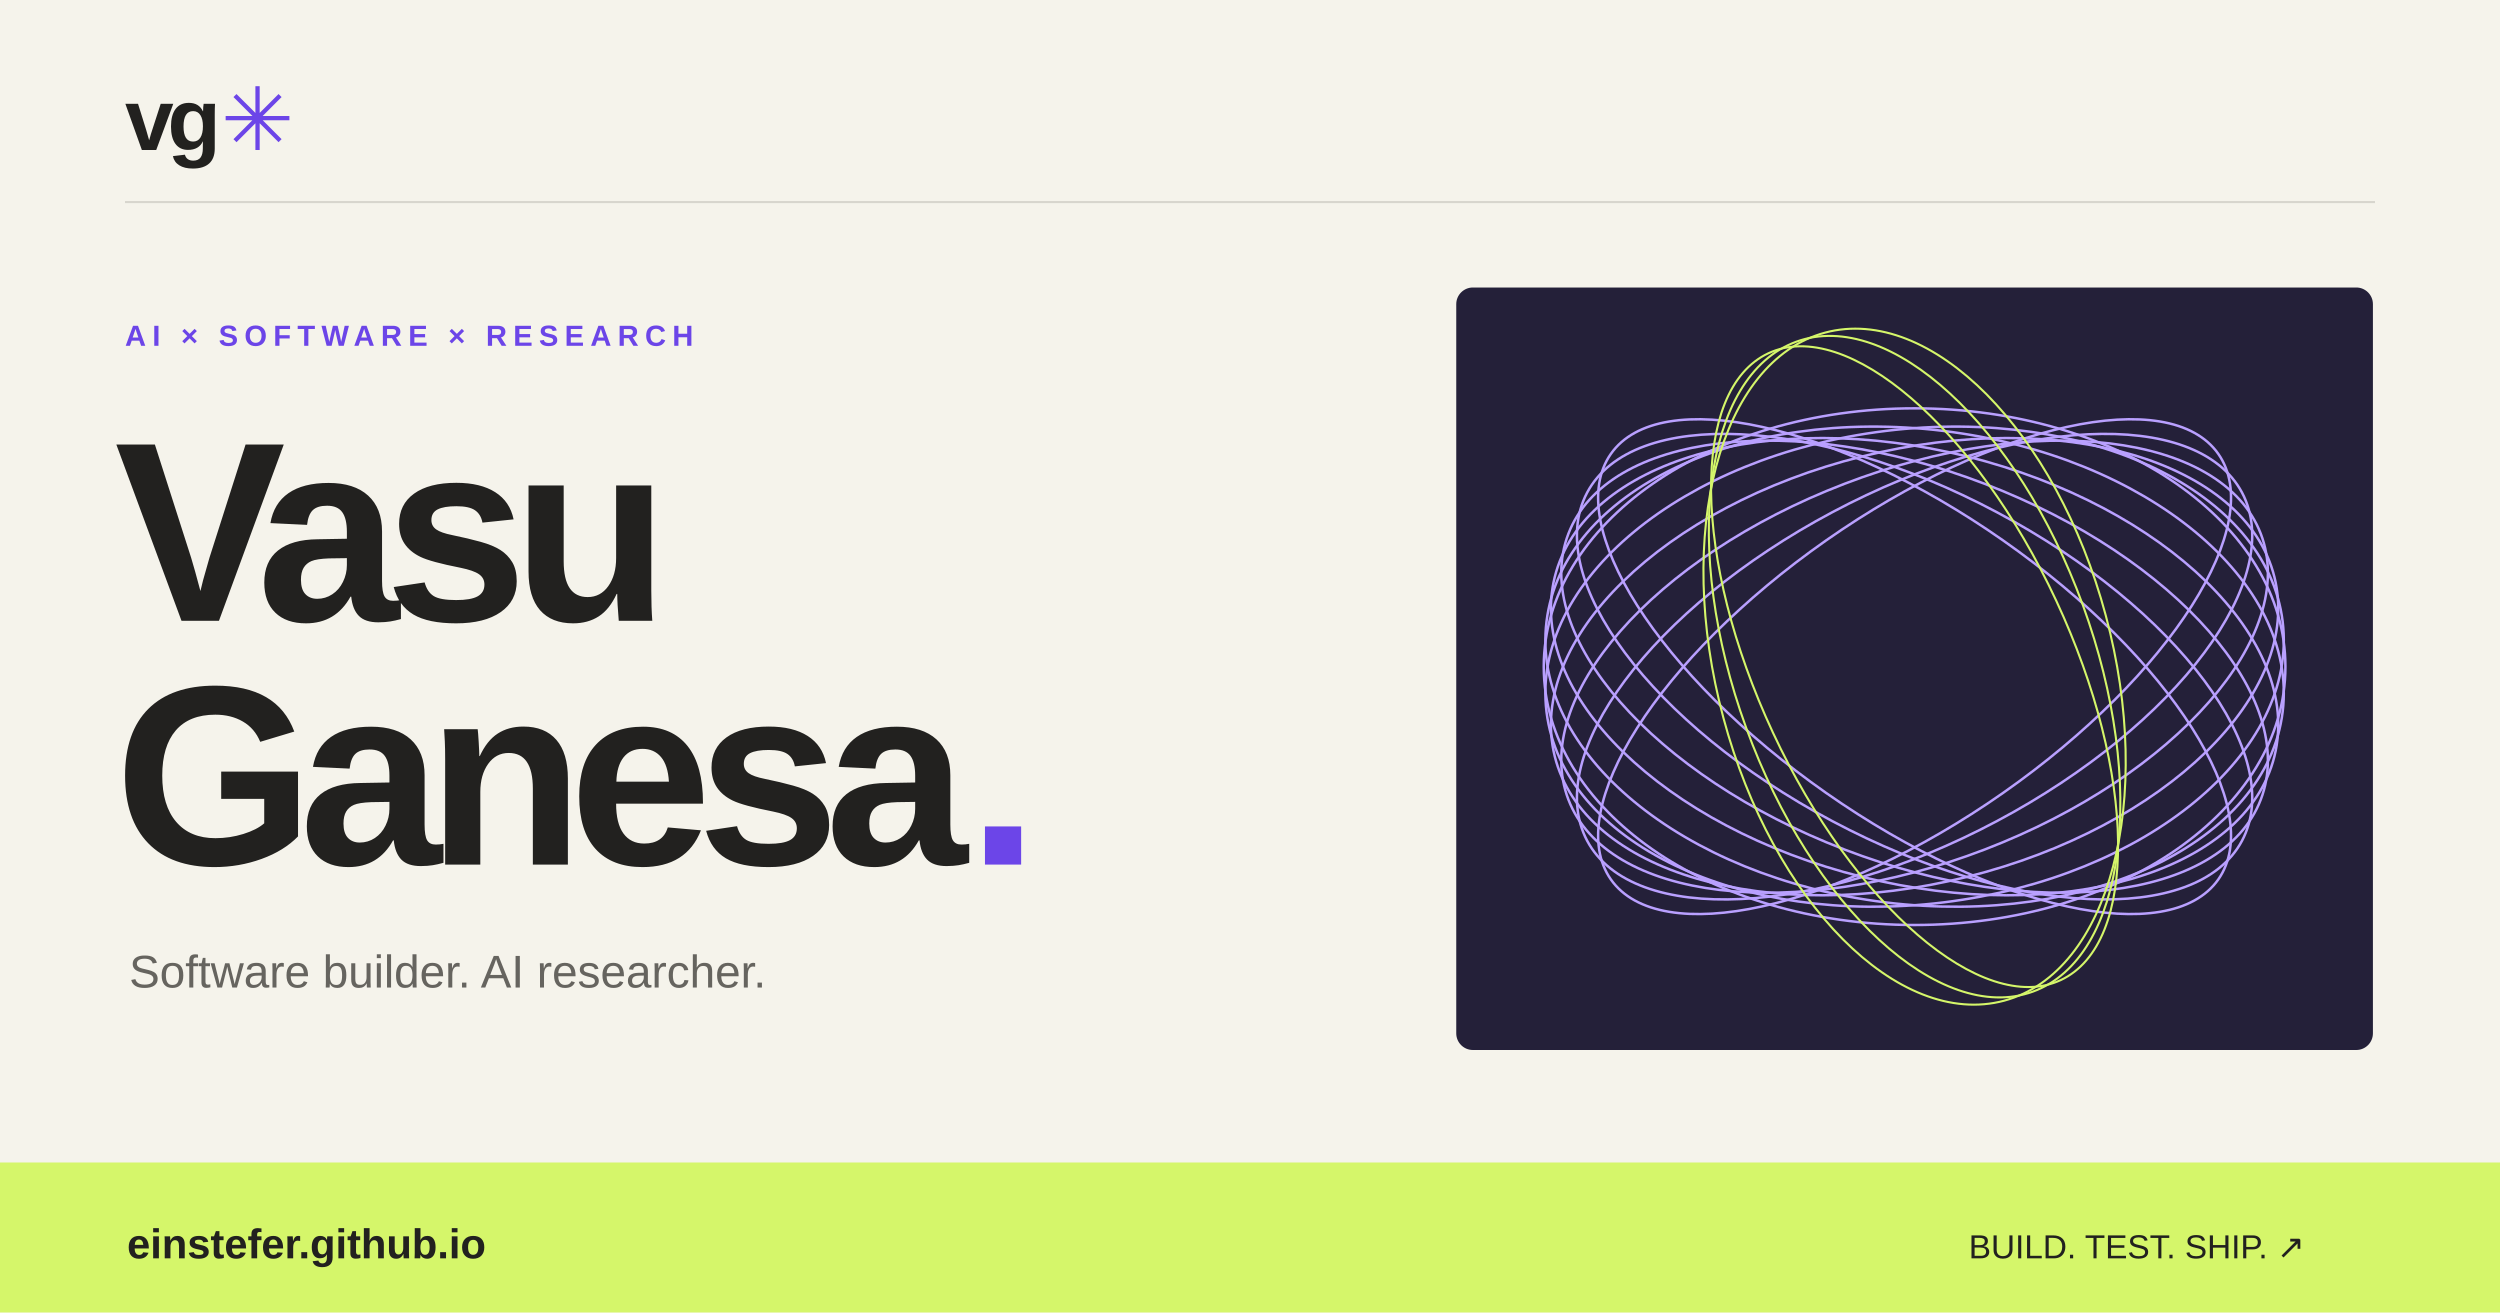
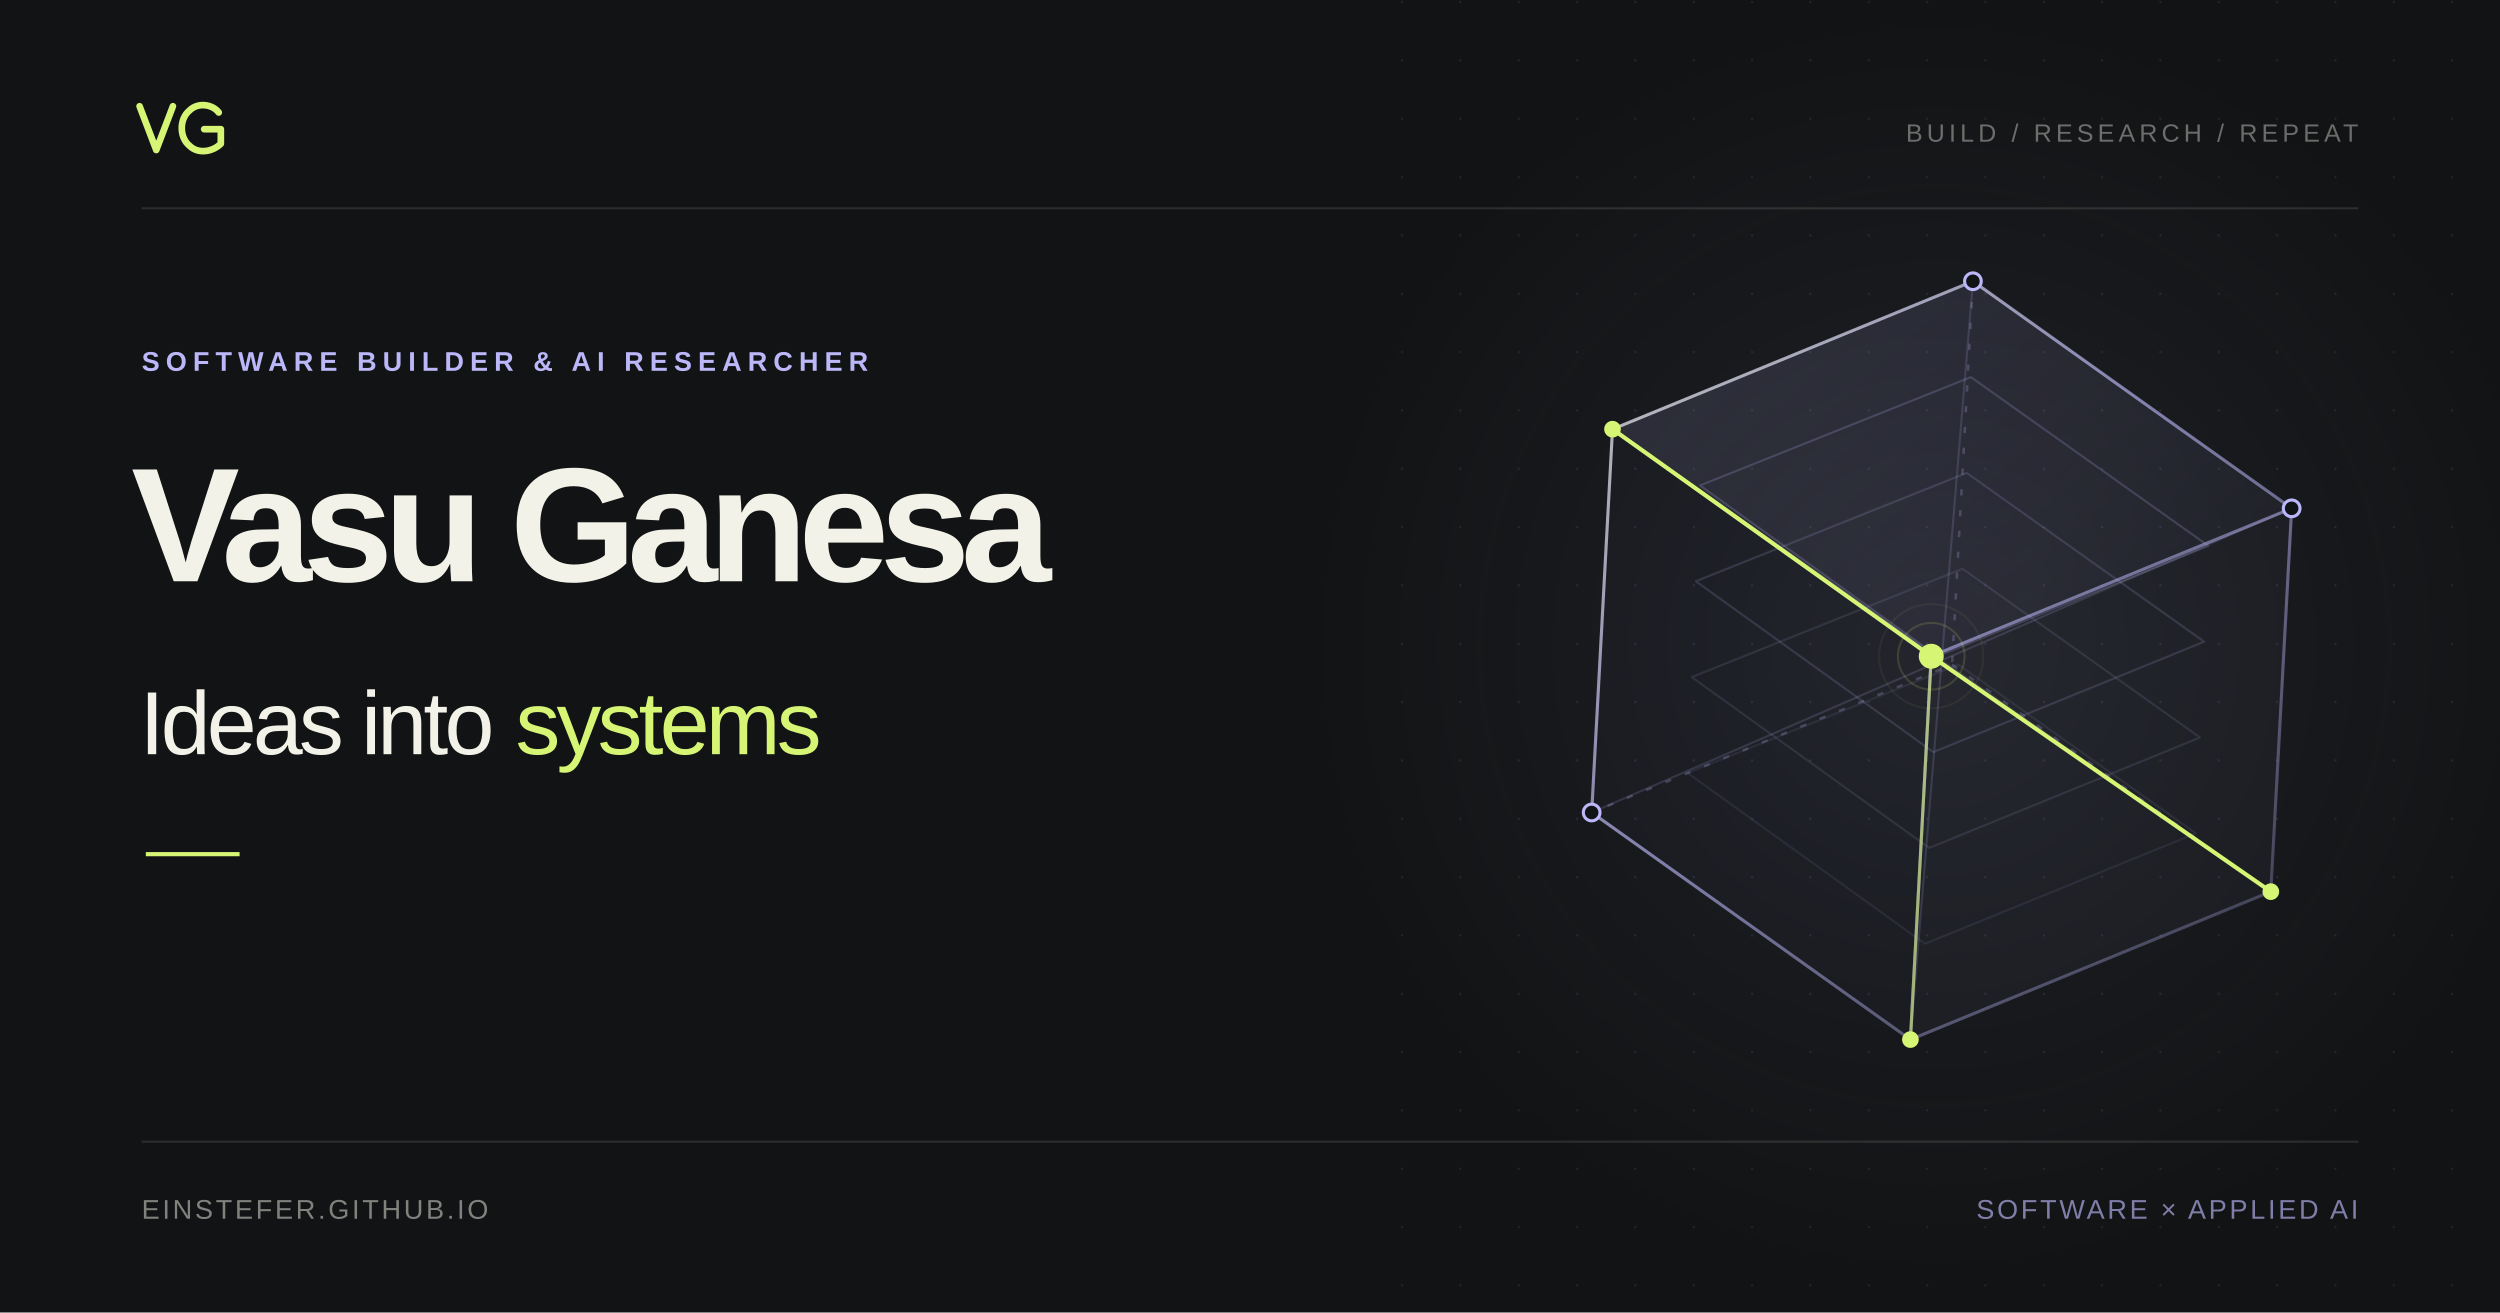
- <svg xmlns="http://www.w3.org/2000/svg" width="1200" height="630" viewBox="0 0 1200 630">
-   <rect width="1200" height="630" fill="#f5f3eb" />
-   <path d="M60 97H1140" stroke="#d7d5cd" />
-   <text x="60" y="72" font-family="Arial,sans-serif" font-size="42" font-weight="700" letter-spacing="-3" fill="#22211f">vg<tspan fill="#6c45e8">✳</tspan>
-   </text>
-   <text x="60" y="166" font-family="Arial,sans-serif" font-size="14" font-weight="700" letter-spacing="3" fill="#6c45e8">AI × SOFTWARE × RESEARCH</text>
-   <text x="55" y="298" font-family="Arial,sans-serif" font-size="123" font-weight="700" letter-spacing="-7" fill="#22211f">Vasu</text>
-   <text x="55" y="415" font-family="Arial,sans-serif" font-size="123" font-weight="700" letter-spacing="-7" fill="#22211f">Ganesa<tspan fill="#6c45e8">.</tspan>
-   </text>
-   <text x="62" y="474" font-family="Arial,sans-serif" font-size="22" fill="#66645f">Software builder. AI researcher.</text>
-   <rect x="699" y="138" width="440" height="366" rx="8" fill="#242039" />
-   <g fill="none" stroke="#b9a0ff" stroke-width="1.2">
-     <ellipse cx="919" cy="320" rx="178" ry="74" transform="rotate(-35 919 320)" />
-     <ellipse cx="919" cy="320" rx="178" ry="84" transform="rotate(-28 919 320)" />
-     <ellipse cx="919" cy="320" rx="178" ry="94" transform="rotate(-21 919 320)" />
-     <ellipse cx="919" cy="320" rx="178" ry="104" transform="rotate(-14 919 320)" />
-     <ellipse cx="919" cy="320" rx="178" ry="114" transform="rotate(-7 919 320)" />
-     <ellipse cx="919" cy="320" rx="178" ry="124" />
-     <ellipse cx="919" cy="320" rx="178" ry="114" transform="rotate(7 919 320)" />
-     <ellipse cx="919" cy="320" rx="178" ry="104" transform="rotate(14 919 320)" />
-     <ellipse cx="919" cy="320" rx="178" ry="94" transform="rotate(21 919 320)" />
-     <ellipse cx="919" cy="320" rx="178" ry="84" transform="rotate(28 919 320)" />
-     <ellipse cx="919" cy="320" rx="178" ry="74" transform="rotate(35 919 320)" />
+ <svg xmlns="http://www.w3.org/2000/svg" width="1200" height="630" viewBox="0 0 1200 630" fill="none" role="img" aria-labelledby="title desc">
+   <defs>
+     <radialGradient id="halo" cx="0" cy="0" r="1" gradientTransform="translate(928 310) rotate(90) scale(306 302)" gradientUnits="userSpaceOnUse">
+       <stop stop-color="#bbb7f8" stop-opacity=".09" />
+       <stop offset="1" stop-color="#bbb7f8" stop-opacity="0" />
+     </radialGradient>
+     <linearGradient id="plane" x1="783" y1="150" x2="1080" y2="477" gradientUnits="userSpaceOnUse">
+       <stop stop-color="#bbb7f8" stop-opacity=".14" />
+       <stop offset="1" stop-color="#bbb7f8" stop-opacity=".015" />
+     </linearGradient>
+     <linearGradient id="edge" x1="758" y1="139" x2="1092" y2="498" gradientUnits="userSpaceOnUse">
+       <stop stop-color="#f2f2e8" stop-opacity=".8" />
+       <stop offset=".45" stop-color="#bbb7f8" stop-opacity=".65" />
+       <stop offset="1" stop-color="#bbb7f8" stop-opacity=".18" />
+     </linearGradient>
+     <pattern id="dots" width="28" height="28" patternUnits="userSpaceOnUse">
+       <circle cx="1" cy="1" r=".6" fill="#bbb7f8" fill-opacity=".1" />
+     </pattern>
+   </defs>
+   <rect width="1200" height="630" fill="#111314" />
+   <rect x="650" width="550" height="630" fill="url(#dots)" />
+   <rect width="1200" height="630" fill="url(#halo)" />
+   <g transform="translate(67 47)" stroke="#d6f575" stroke-width="3.2" stroke-linecap="round" stroke-linejoin="round">
+     <path d="M0 4L8 25L16 4" />
+     <path d="M38 7C35 3 28 2 24 6C19 10 19 19 24 23C28 27 35 26 39 22V15H31" />
  </g>
-   <g fill="none" stroke="#d5f66a" stroke-width="1">
-     <ellipse cx="919" cy="320" rx="166" ry="75" transform="rotate(65 919 320)" />
-     <ellipse cx="919" cy="320" rx="166" ry="86" transform="rotate(70 919 320)" />
-     <ellipse cx="919" cy="320" rx="166" ry="95" transform="rotate(75 919 320)" />
+   <path d="M68 100H1132" stroke="#f2f2e8" stroke-opacity=".12" />
+   <text x="1132" y="68" text-anchor="end" fill="#f2f2e8" fill-opacity=".4" font-family="Arial, Helvetica, sans-serif" font-size="12" letter-spacing="2">BUILD / RESEARCH / REPEAT</text>
+   <g font-family="Arial, Helvetica, sans-serif">
+     <text x="68" y="178" fill="#bbb7f8" font-size="13" font-weight="600" letter-spacing="2.9">SOFTWARE BUILDER &amp; AI RESEARCHER</text>
+     <text x="63" y="279" fill="#f2f2e8" font-size="78" font-weight="600" letter-spacing="-4.4">Vasu Ganesa</text>
+     <text x="67" y="362" fill="#f2f2e8" font-size="43" font-weight="400" letter-spacing="-1.8">Ideas into <tspan fill="#d6f575">systems</tspan>
+     </text>
+     <path d="M70 410H115" stroke="#d6f575" stroke-width="2" />
  </g>
-   <rect y="558" width="1200" height="72" fill="#d5f66a" />
-   <text x="61" y="604" font-family="Arial,sans-serif" font-size="20" font-weight="600" fill="#22211f">einstefer.github.io</text>
-   <text x="945" y="604" font-family="Arial,sans-serif" font-size="16" fill="#22211f">BUILD. TEST. SHIP. ↗</text>
+   <g stroke-linejoin="round">
+     <path d="M774 206L947 135L1100 244L927 315Z" fill="url(#plane)" />
+     <path d="M774 206L927 315L917 499L764 390Z" fill="#bbb7f8" fill-opacity=".025" />
+     <path d="M927 315L1100 244L1090 428L917 499Z" fill="#bbb7f8" fill-opacity=".04" />
+     <path d="M774 206L947 135L1100 244L1090 428L917 499L764 390L774 206L927 315L1100 244M927 315L917 499" stroke="url(#edge)" stroke-width="1.5" />
+     <path d="M947 135L937 319L764 390M937 319L1090 428" stroke="#bbb7f8" stroke-opacity=".23" stroke-width="1.2" stroke-dasharray="3 7" />
+     <path d="M774 206L1090 428M947 135L917 499M1100 244L764 390" stroke="#bbb7f8" stroke-opacity=".16" />
+     <path d="M816 233L946 181L1060 262L930 315Z" stroke="#bbb7f8" stroke-opacity=".2" />
+     <path d="M814 279L944 227L1058 308L928 361Z" stroke="#bbb7f8" stroke-opacity=".16" />
+     <path d="M812 325L942 273L1056 354L926 407Z" stroke="#bbb7f8" stroke-opacity=".12" />
+     <path d="M810 371L940 319L1054 400L924 453Z" stroke="#bbb7f8" stroke-opacity=".09" />
+     <path d="M774 206L927 315L1090 428" stroke="#d6f575" stroke-width="2" />
+     <path d="M927 315L917 499" stroke="#d6f575" stroke-opacity=".55" stroke-width="1.5" />
+     <g fill="#111314" stroke="#bbb7f8" stroke-width="1.5">
+       <circle cx="947" cy="135" r="4" />
+       <circle cx="1100" cy="244" r="4" />
+       <circle cx="764" cy="390" r="4" />
+     </g>
+     <g fill="#d6f575">
+       <circle cx="774" cy="206" r="4" />
+       <circle cx="1090" cy="428" r="4" />
+       <circle cx="917" cy="499" r="4" />
+       <circle cx="927" cy="315" r="6" />
+     </g>
+     <circle cx="927" cy="315" r="16" stroke="#d6f575" stroke-opacity=".15" />
+     <circle cx="927" cy="315" r="25" stroke="#d6f575" stroke-opacity=".06" />
+   </g>
+   <path d="M68 548H1132" stroke="#f2f2e8" stroke-opacity=".12" />
+   <g font-family="Arial, Helvetica, sans-serif" font-size="13" letter-spacing="1.3">
+     <text x="68" y="585" fill="#f2f2e8" fill-opacity=".5">EINSTEFER.GITHUB.IO</text>
+     <text x="1132" y="585" text-anchor="end" fill="#bbb7f8" fill-opacity=".65">SOFTWARE × APPLIED AI</text>
+   </g>
</svg>
